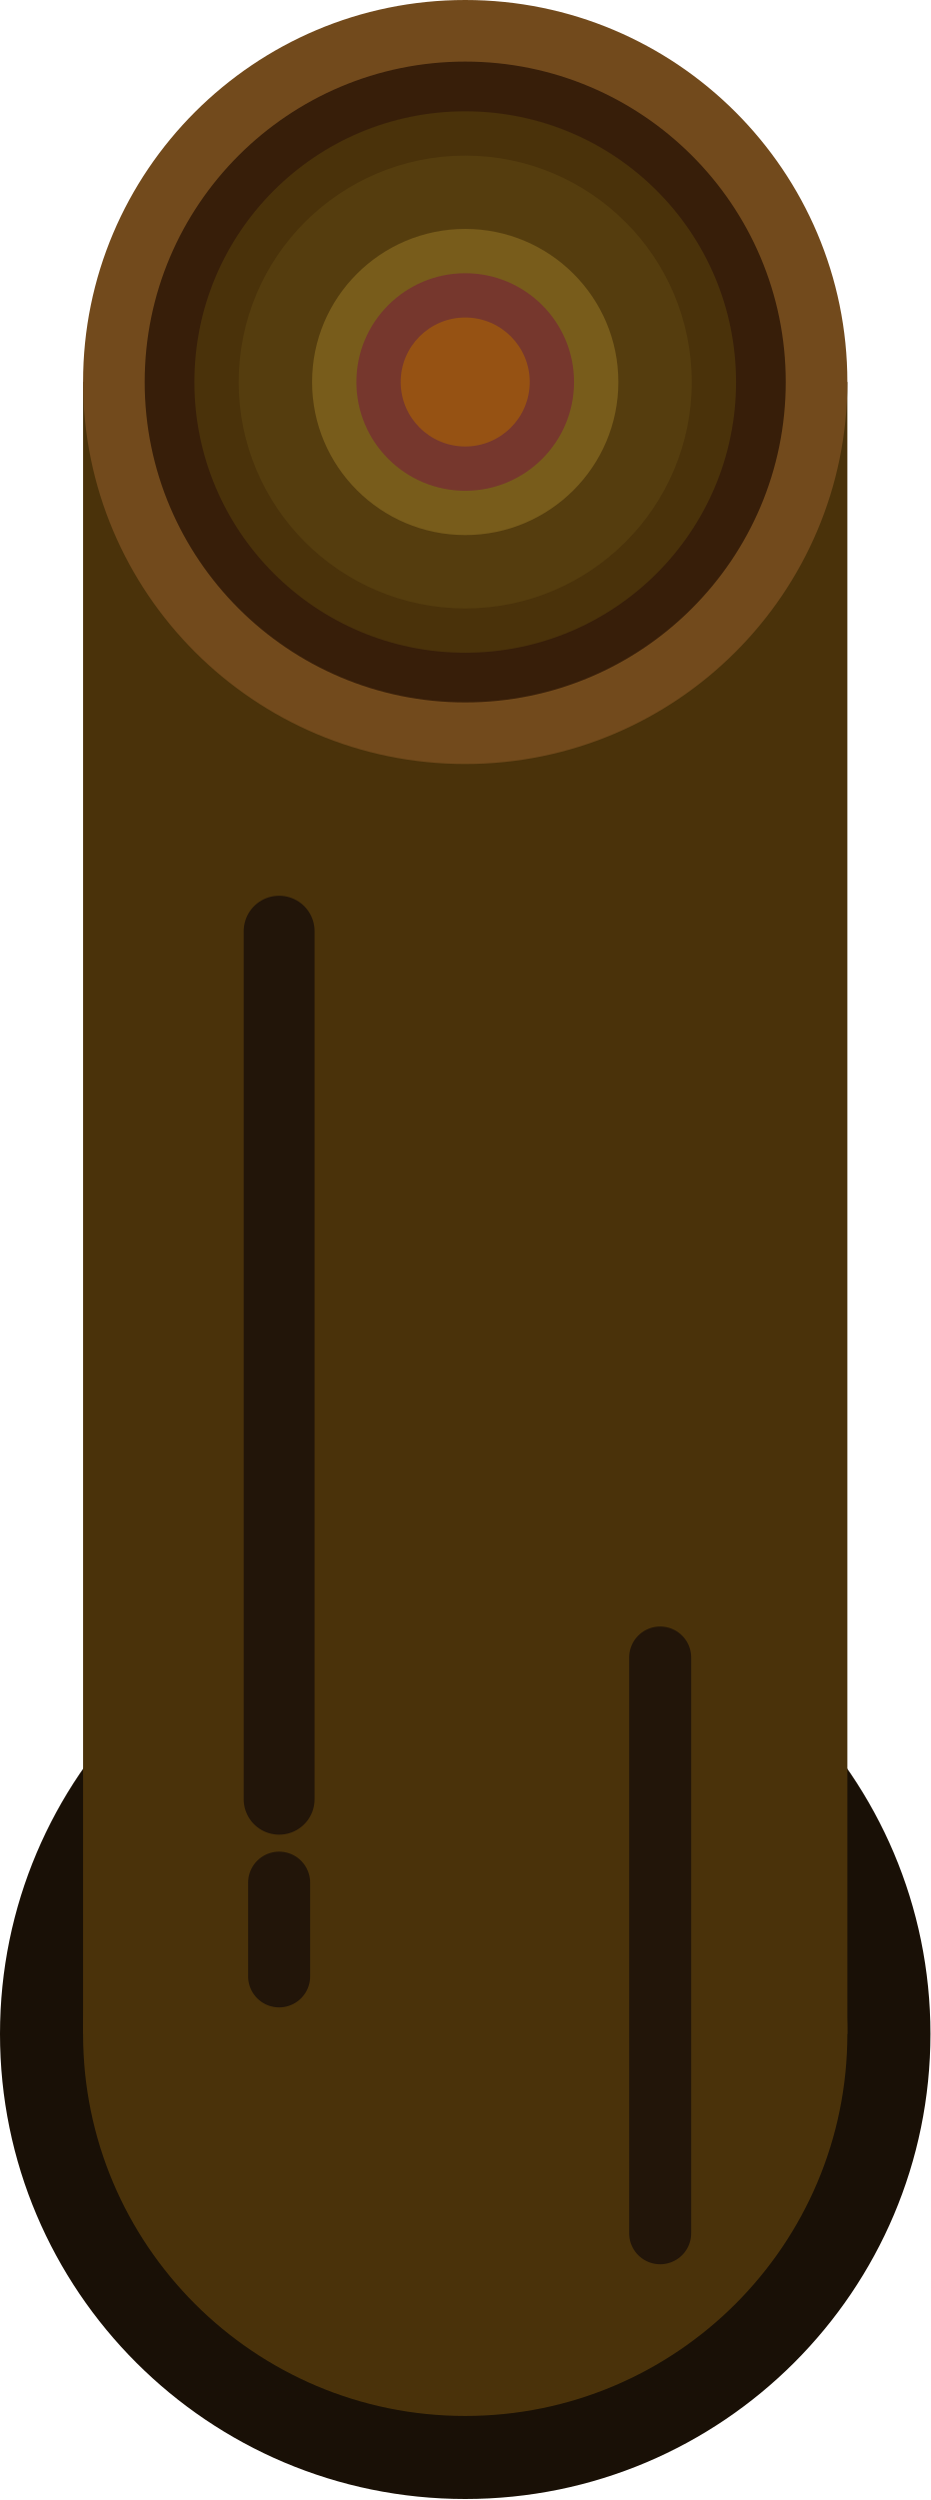
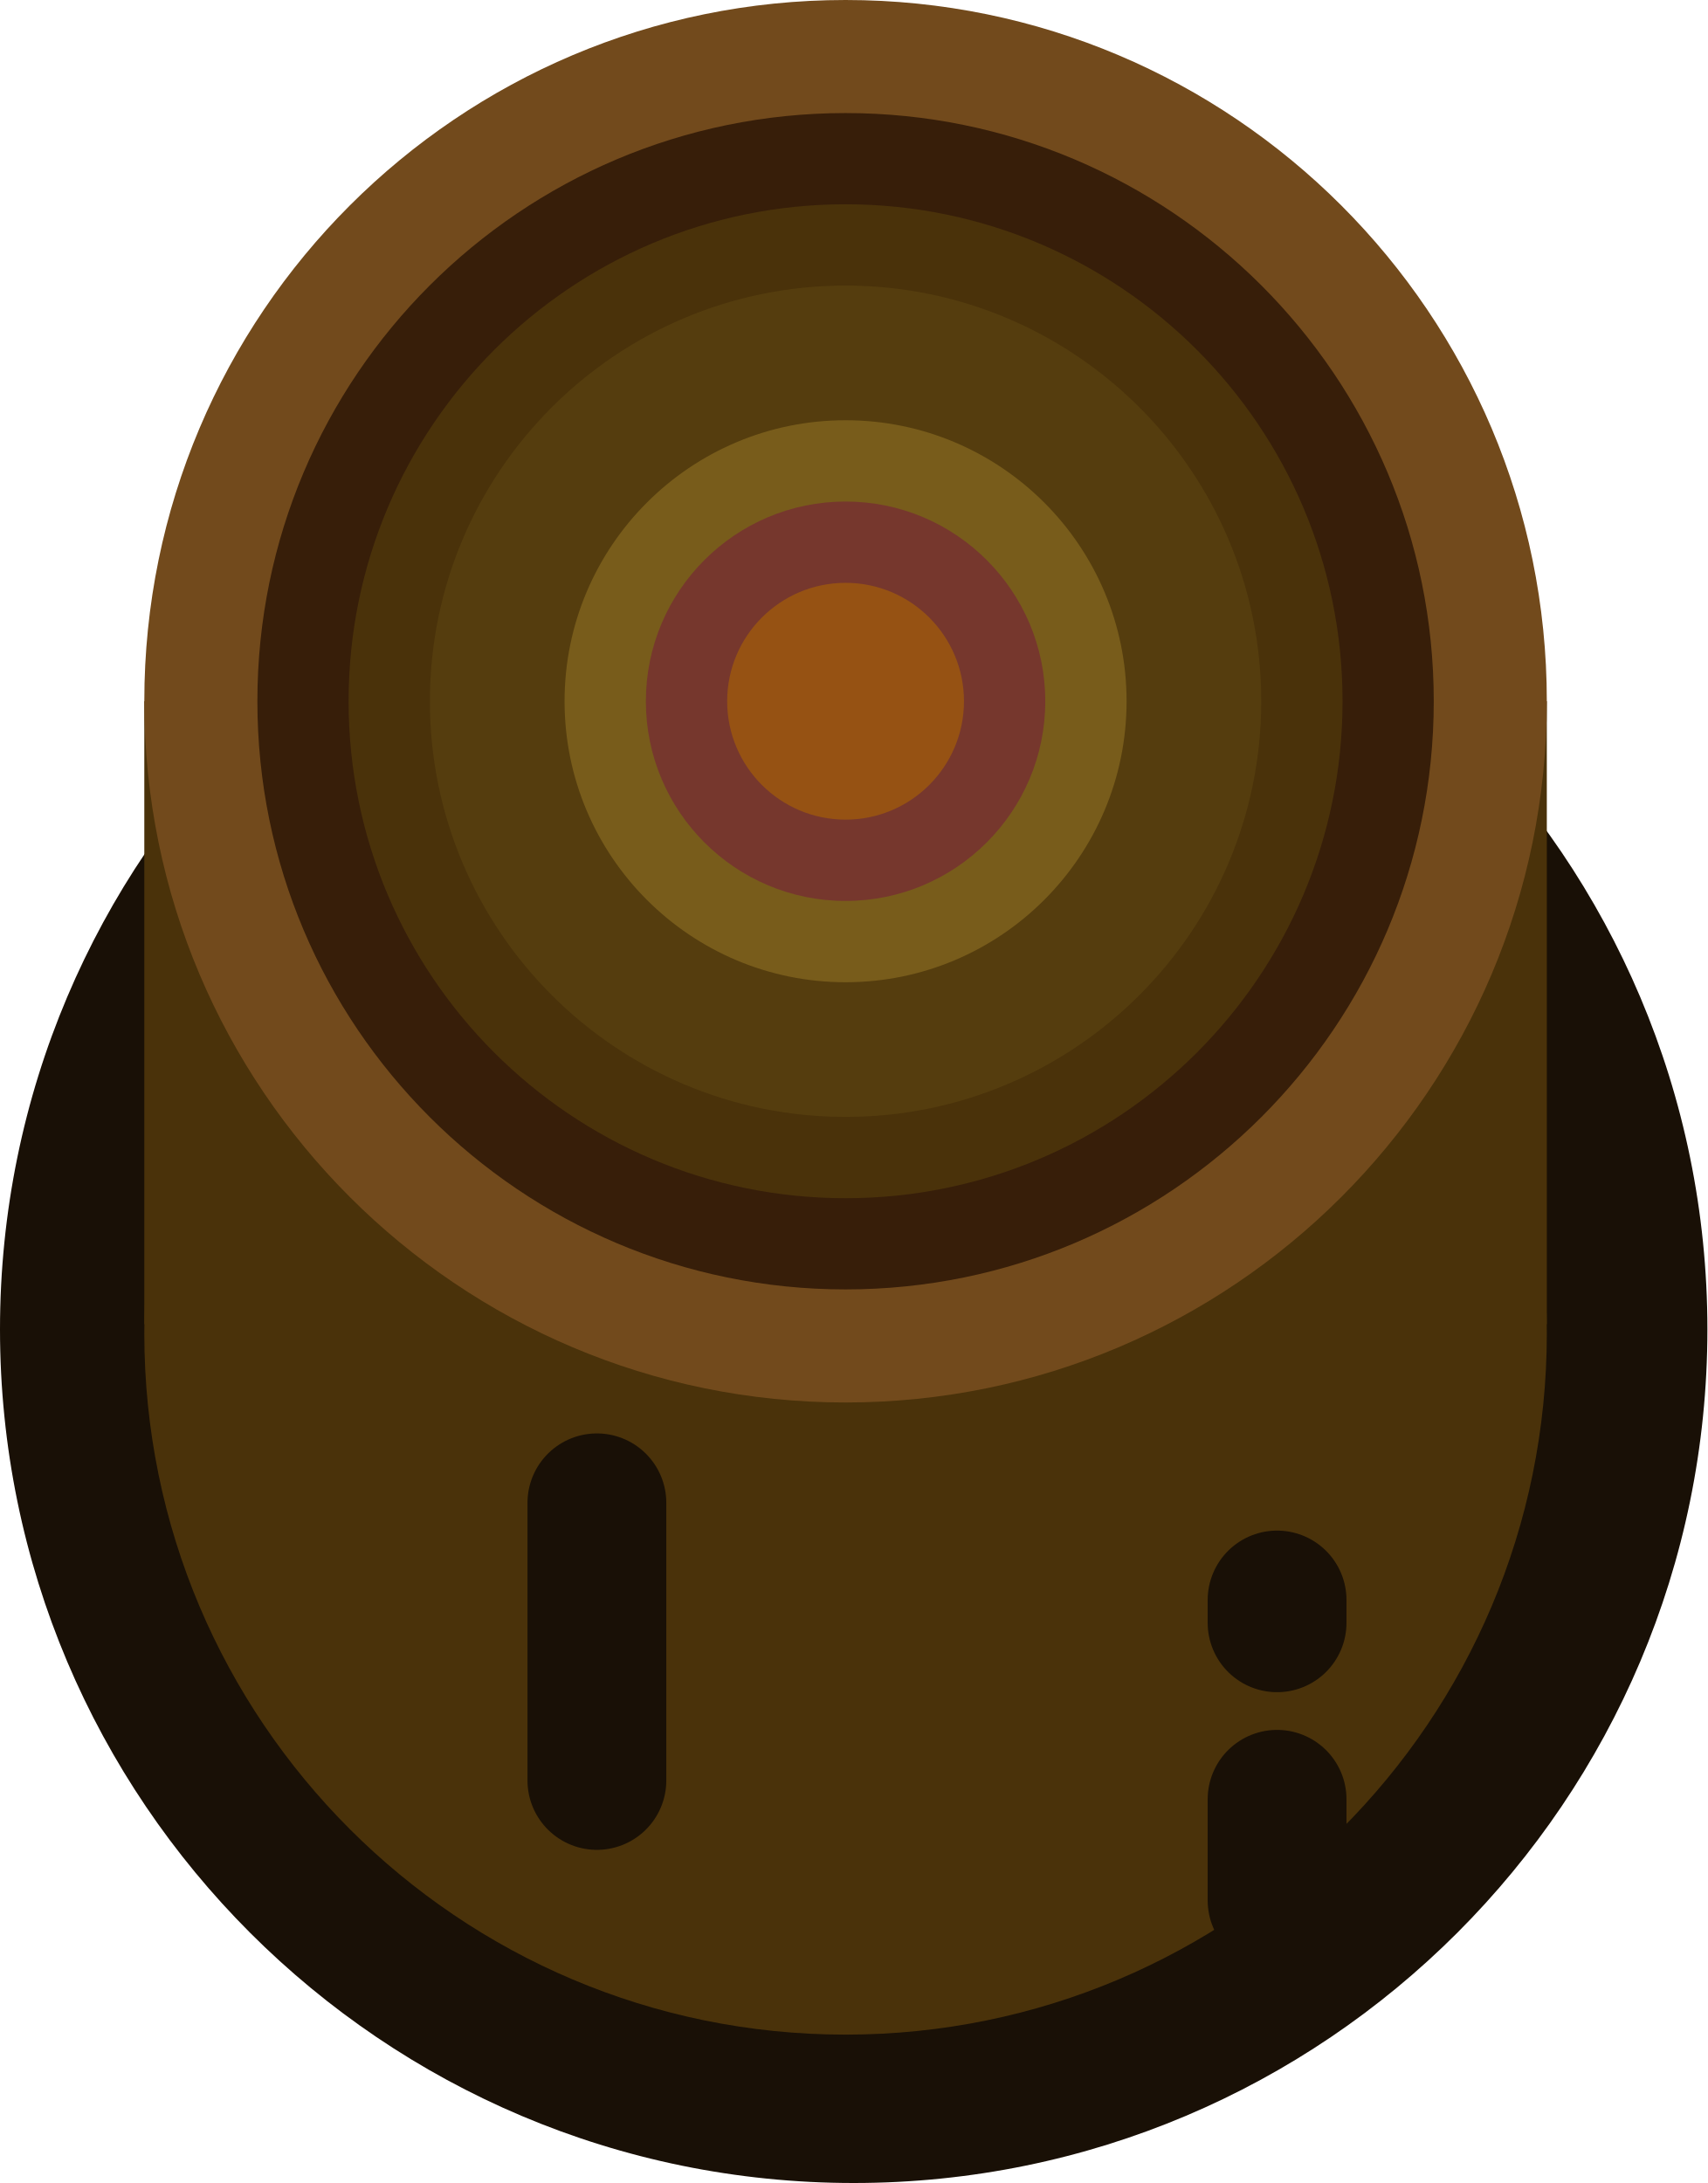
- <svg xmlns="http://www.w3.org/2000/svg" style="isolation:isolate" viewBox="108.5 271.875 105 282.125" width="105" height="282.125">
-   <path d="M108.5 501.5c0-28.976 23.524-52.5 52.5-52.5s52.5 23.524 52.5 52.5S189.976 554 161 554s-52.5-23.524-52.5-52.5z" fill="#191006" />
-   <path d="M117.875 501.5c0-23.801 19.324-43.125 43.125-43.125s43.125 19.324 43.125 43.125-19.324 43.125-43.125 43.125-43.125-19.324-43.125-43.125z" fill="#4A320A" />
-   <path fill="#4A320A" d="M117.875 315h86.25v186.5h-86.25z" />
-   <path d="M117.875 315c0-23.801 19.324-43.125 43.125-43.125s43.125 19.324 43.125 43.125-19.324 43.125-43.125 43.125-43.125-19.324-43.125-43.125z" fill="#724A1C" />
-   <path d="M124.828 315c0-19.964 16.208-36.172 36.172-36.172s36.172 16.208 36.172 36.172-16.208 36.172-36.172 36.172-36.172-16.208-36.172-36.172z" fill="#371E09" />
-   <path d="M130.437 315c0-16.868 13.695-30.562 30.563-30.562s30.563 13.694 30.563 30.562c0 16.868-13.695 30.563-30.563 30.563S130.438 331.868 130.437 315z" fill="#4A320A" />
-   <path d="M135.437 315c0-14.108 11.455-25.562 25.563-25.562 14.108 0 25.563 11.454 25.563 25.562S175.108 340.563 161 340.563c-14.108 0-25.563-11.455-25.563-25.563z" fill="#553D0E" />
-   <path d="M143.719 315c0-9.538 7.743-17.281 17.281-17.281 9.538 0 17.281 7.743 17.281 17.281 0 9.538-7.743 17.281-17.281 17.281-9.538 0-17.281-7.743-17.281-17.281z" fill="#785C1B" />
-   <path d="M148.719 315c0-6.778 5.503-12.281 12.281-12.281 6.778 0 12.281 5.503 12.281 12.281 0 6.778-5.503 12.281-12.281 12.281-6.778 0-12.281-5.503-12.281-12.281z" fill="#76372D" />
-   <path d="M153.719 315a7.284 7.284 0 0 1 7.281-7.281 7.284 7.284 0 0 1 7.281 7.281 7.284 7.284 0 0 1-7.281 7.281 7.284 7.284 0 0 1-7.281-7.281z" fill="#965213" />
-   <path vector-effect="non-scaling-stroke" stroke-width="8" stroke="#221509" stroke-linecap="round" stroke-miterlimit="3" d="M140 377v98" />
-   <path vector-effect="non-scaling-stroke" stroke-width="7" stroke="#221509" stroke-linecap="round" stroke-miterlimit="3" d="M183 459v65M140 484.417V495" />
+ <svg xmlns="http://www.w3.org/2000/svg" style="isolation:isolate" viewBox="22 333.736 123 157.264" width="123" height="157.264">
+   <path d="M22 429.5c0-33.943 27.557-61.5 61.5-61.5s61.5 27.557 61.5 61.5S117.443 491 83.5 491 22 463.443 22 429.5z" fill="#191006" />
+   <path d="M32.396 429.793c0-27.882 22.637-50.518 50.518-50.518 27.882 0 50.518 22.636 50.518 50.518 0 27.881-22.636 50.518-50.518 50.518-27.881 0-50.518-22.637-50.518-50.518z" fill="#4A320A" />
+   <path fill="#4A320A" d="M32.396 384.254h101.036v44.88H32.396z" />
+   <path d="M32.396 384.254c0-27.882 22.637-50.518 50.518-50.518 27.882 0 50.518 22.636 50.518 50.518 0 27.881-22.636 50.517-50.518 50.517-27.881 0-50.518-22.636-50.518-50.517z" fill="#724A1C" />
+   <path d="M40.542 384.254c0-23.387 18.986-42.373 42.372-42.373s42.373 18.986 42.373 42.373c0 23.386-18.987 42.372-42.373 42.372s-42.372-18.986-42.372-42.372z" fill="#371E09" />
+   <path d="M47.113 384.254c0-19.76 16.042-35.802 35.801-35.802 19.76 0 35.802 16.042 35.802 35.802 0 19.759-16.042 35.801-35.802 35.801-19.759 0-35.801-16.042-35.801-35.801z" fill="#4A320A" />
+   <path d="M52.97 384.254c0-16.527 13.417-29.945 29.944-29.945s29.945 13.418 29.945 29.945c0 16.526-13.418 29.944-29.945 29.944S52.97 400.78 52.97 384.254z" fill="#553D0E" />
+   <path d="M62.671 384.254c0-11.173 9.07-20.244 20.243-20.244 11.173 0 20.244 9.071 20.244 20.244 0 11.172-9.071 20.243-20.244 20.243s-20.243-9.071-20.243-20.243z" fill="#785C1B" />
+   <path d="M68.528 384.254c0-7.941 6.446-14.387 14.386-14.387 7.94 0 14.387 6.446 14.387 14.387 0 7.94-6.447 14.386-14.387 14.386s-14.386-6.446-14.386-14.386z" fill="#76372D" />
+   <path d="M74.385 384.254c0-4.708 3.822-8.53 8.529-8.53 4.708 0 8.53 3.822 8.53 8.53 0 4.707-3.822 8.529-8.53 8.529-4.707 0-8.529-3.822-8.529-8.529z" fill="#965213" />
+   <path vector-effect="non-scaling-stroke" stroke-width="10" stroke="#191006" stroke-linecap="round" stroke-miterlimit="3" d="M65 462v-20M114 470.642v-7.284M114 450.642V449" />
</svg>
